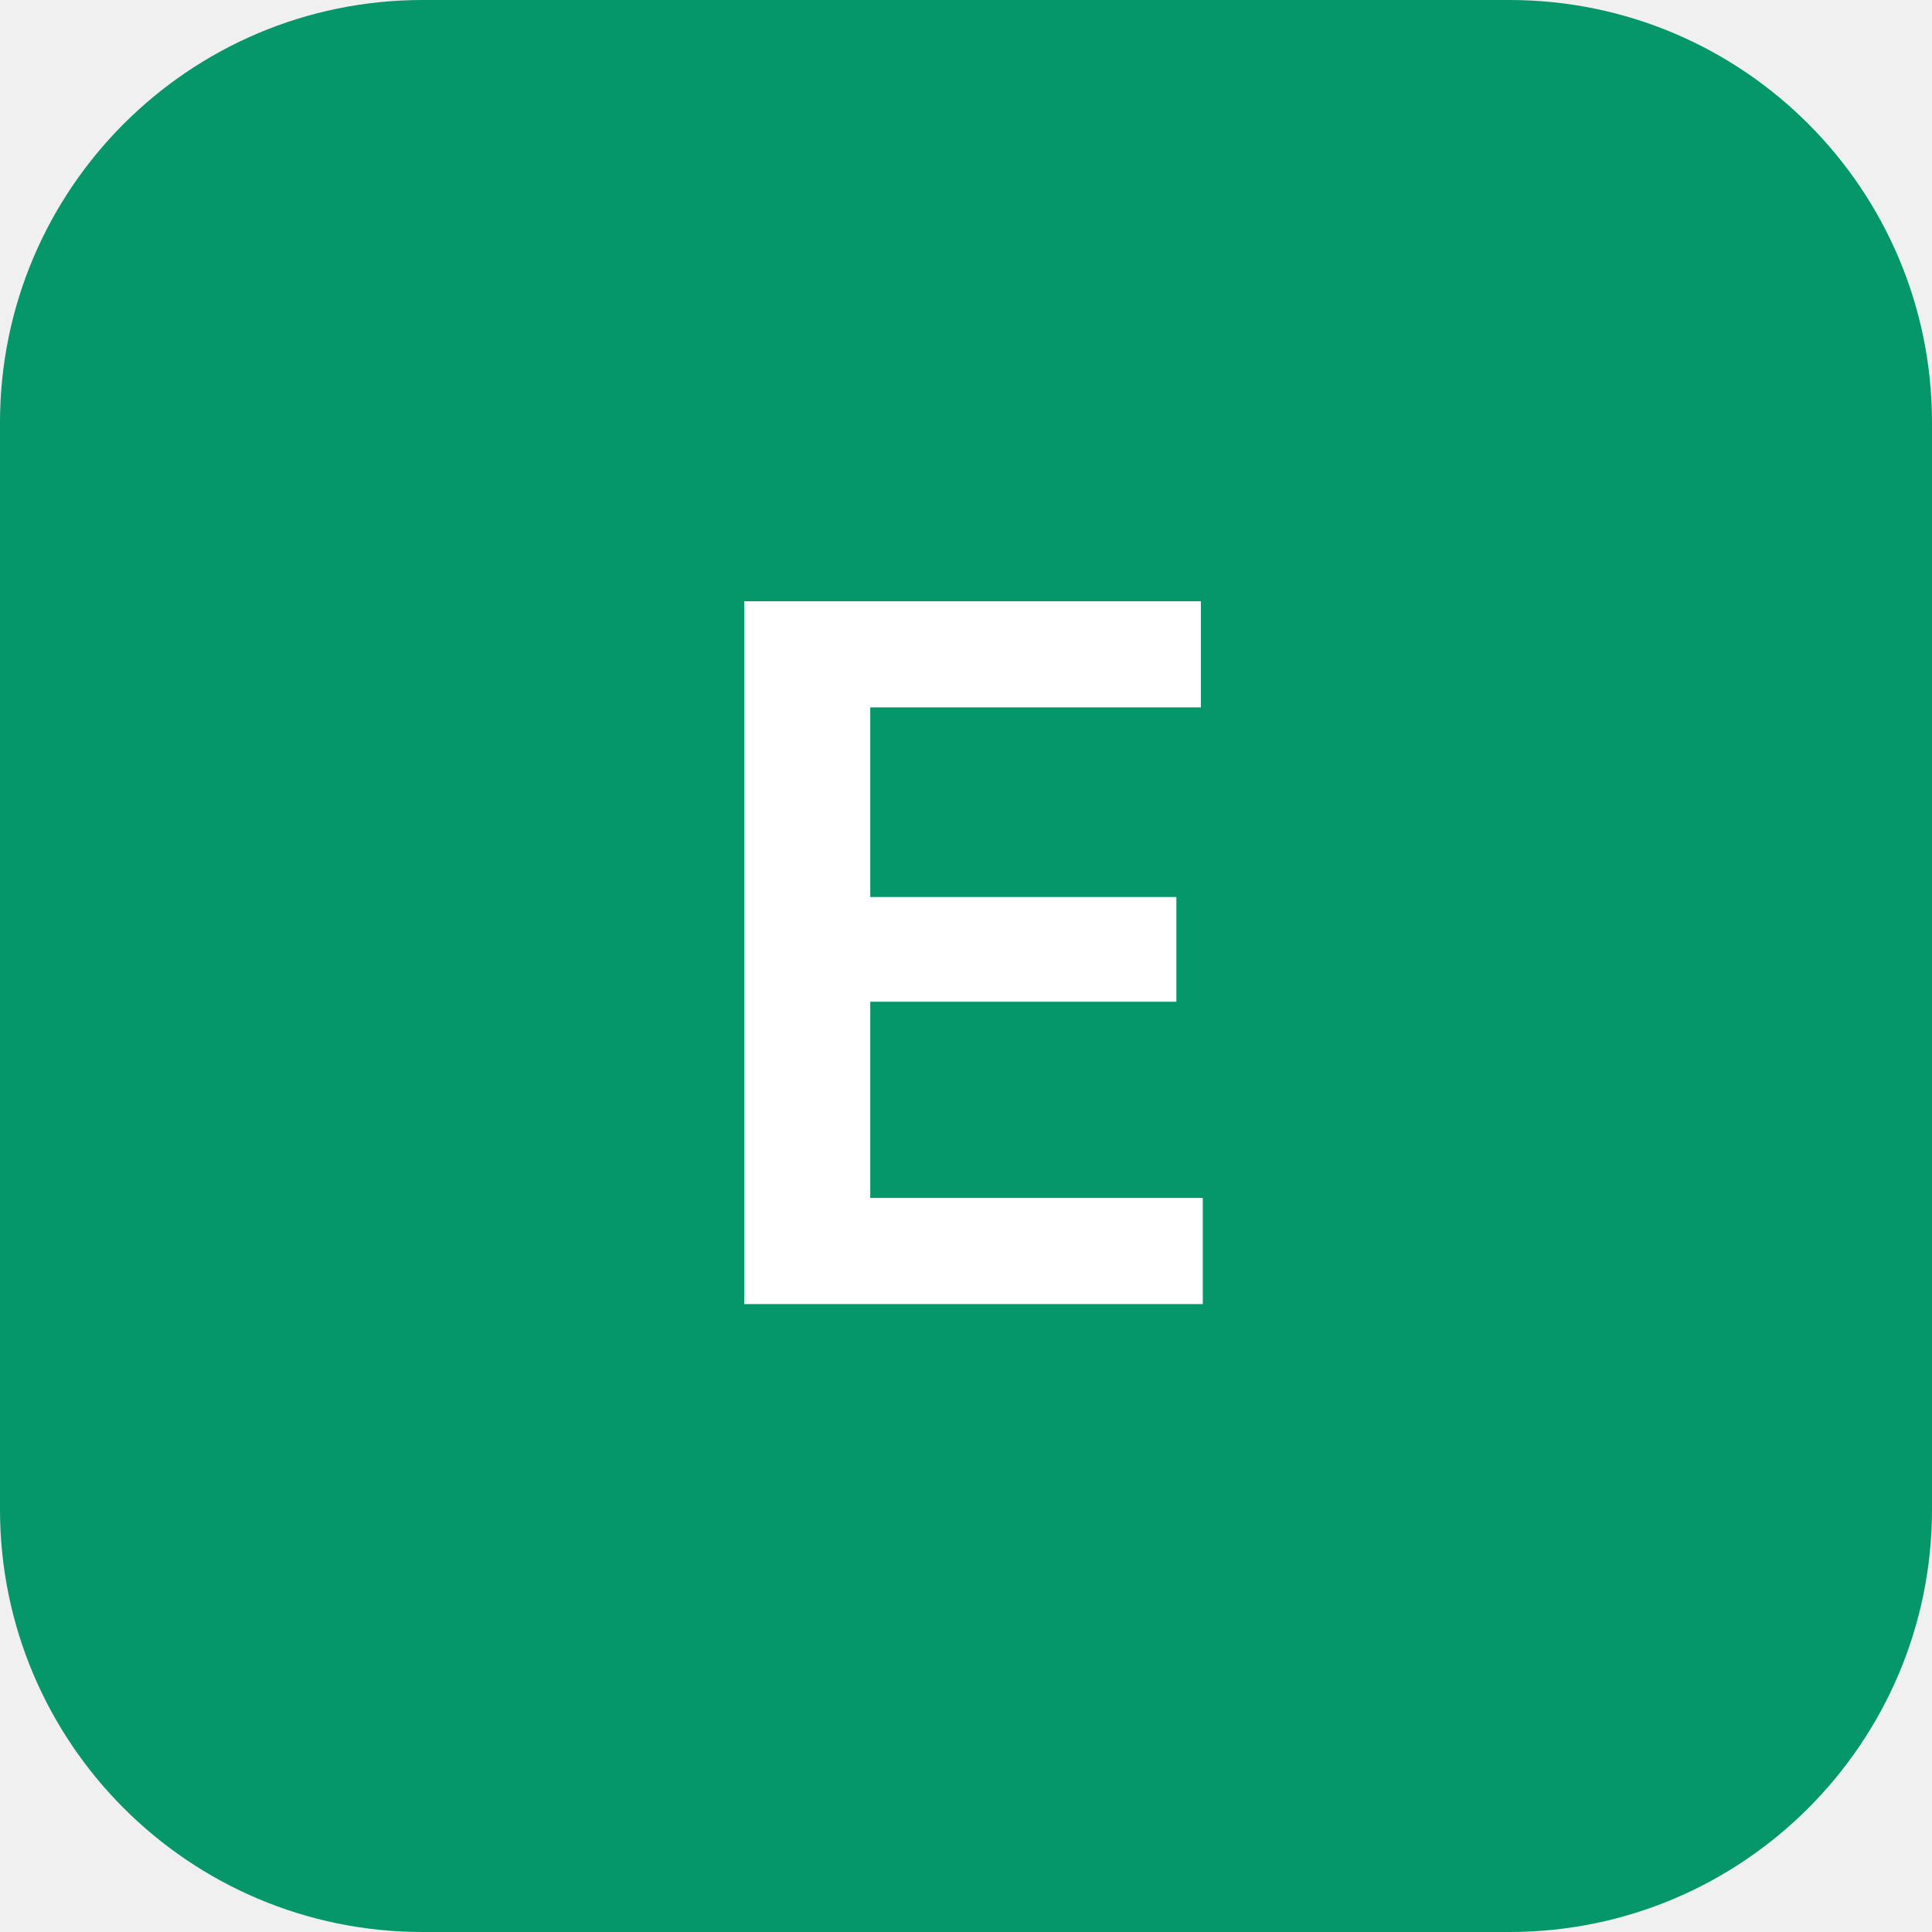
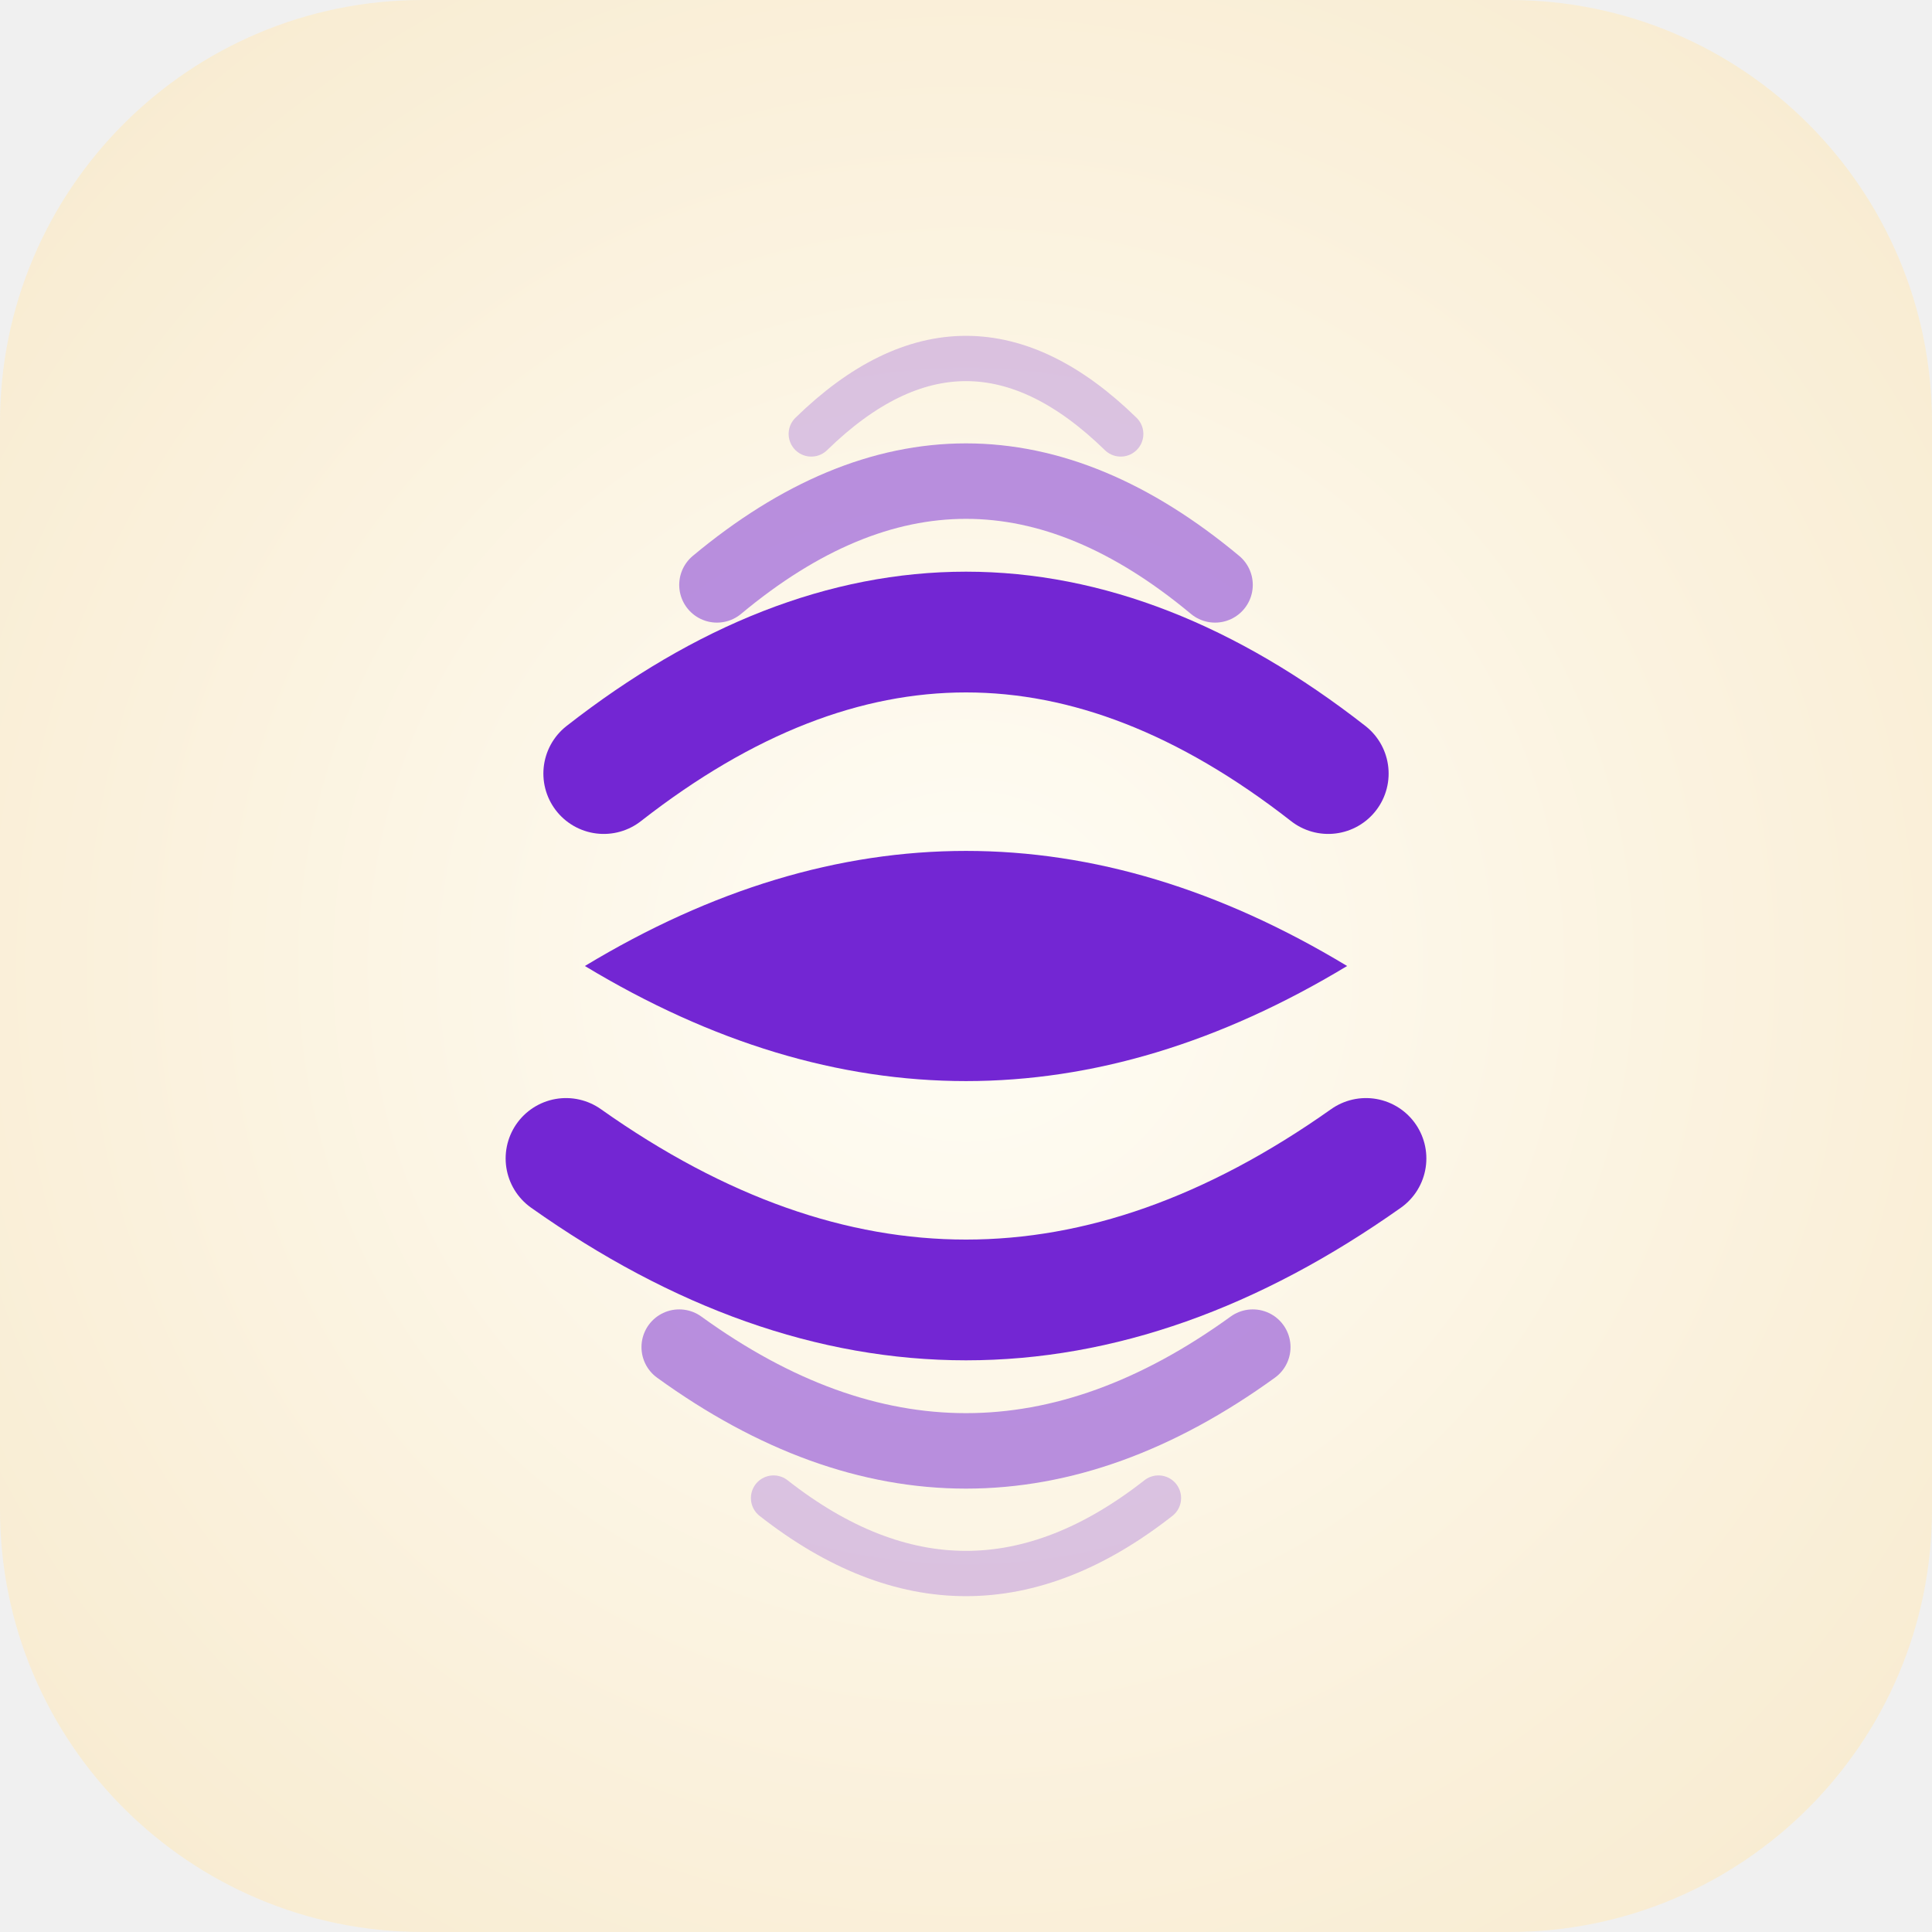
- <svg xmlns="http://www.w3.org/2000/svg" viewBox="0 0 64 64">
-   <rect width="64" height="64" rx="14" fill="#059669" />
-   <text x="32" y="32" dy="0.35em" text-anchor="middle" font-family="ui-sans-serif, system-ui, -apple-system, sans-serif" font-size="32" font-weight="600" fill="#ffffff">E</text>
+ <svg xmlns="http://www.w3.org/2000/svg" viewBox="0 0 1024 1024" width="100%" height="100%">
+   <defs>
+     <radialGradient id="bgGradient" cx="50%" cy="50%" r="65%" fx="50%" fy="50%">
+       <stop offset="0%" stop-color="#FFFDF5" />
+       <stop offset="100%" stop-color="#F8EBD0" />
+     </radialGradient>
+   </defs>
+   <rect width="1024" height="1024" rx="224" ry="224" fill="url(#bgGradient)" />
+   <g fill="none" stroke="#7326D3" stroke-linecap="round" stroke-linejoin="round">
+     <path d="M 430 230 Q 512 150 594 230" stroke-width="24" opacity="0.25" />
+     <path d="M 410 794 Q 512 874 614 794" stroke-width="24" opacity="0.25" />
+     <path d="M 380 310 Q 512 200 644 310" stroke-width="40" opacity="0.5" />
+     <path d="M 360 714 Q 512 824 664 714" stroke-width="40" opacity="0.5" />
+   </g>
+   <g fill="none" stroke="#7326D3" stroke-linecap="round" stroke-linejoin="round">
+     <path d="M 320 410 Q 512 260 704 410" stroke-width="64" />
+     <path d="M 300 614 Q 512 764 724 614" stroke-width="64" />
+   </g>
+   <path d="M 310 512 Q 512 390 714 512 Q 512 634 310 512 Z" fill="#7326D3" />
</svg>
